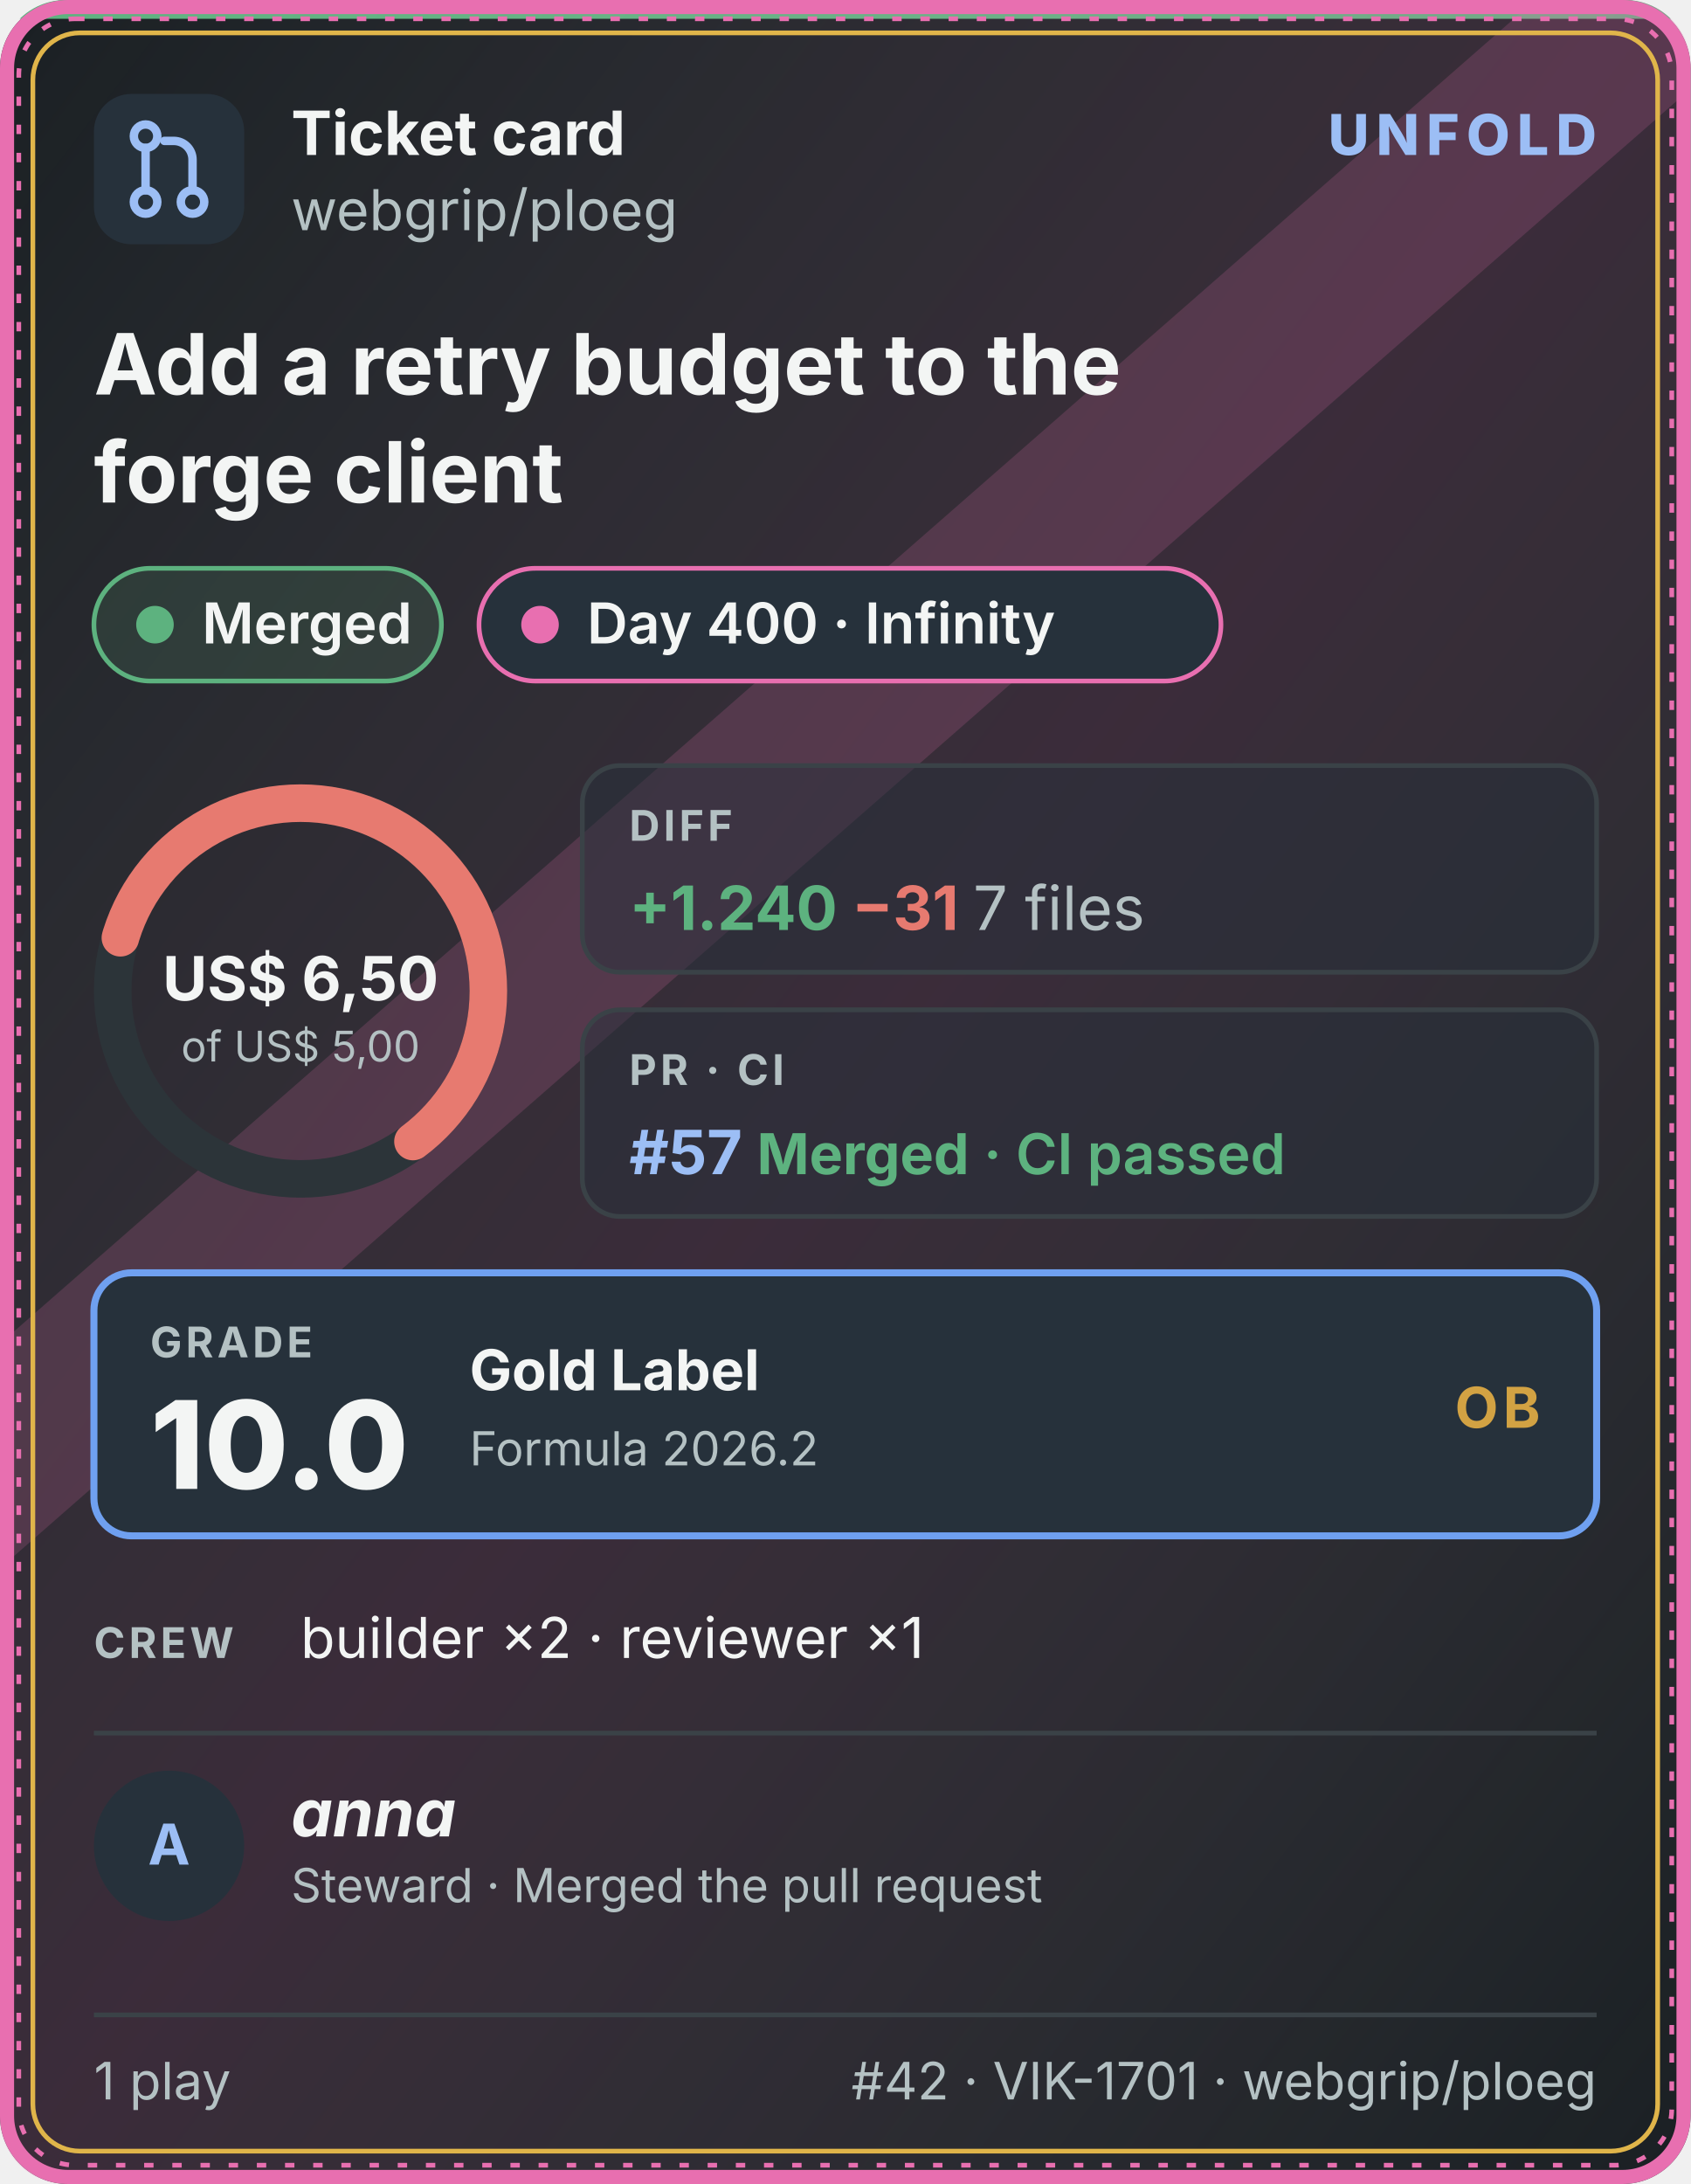
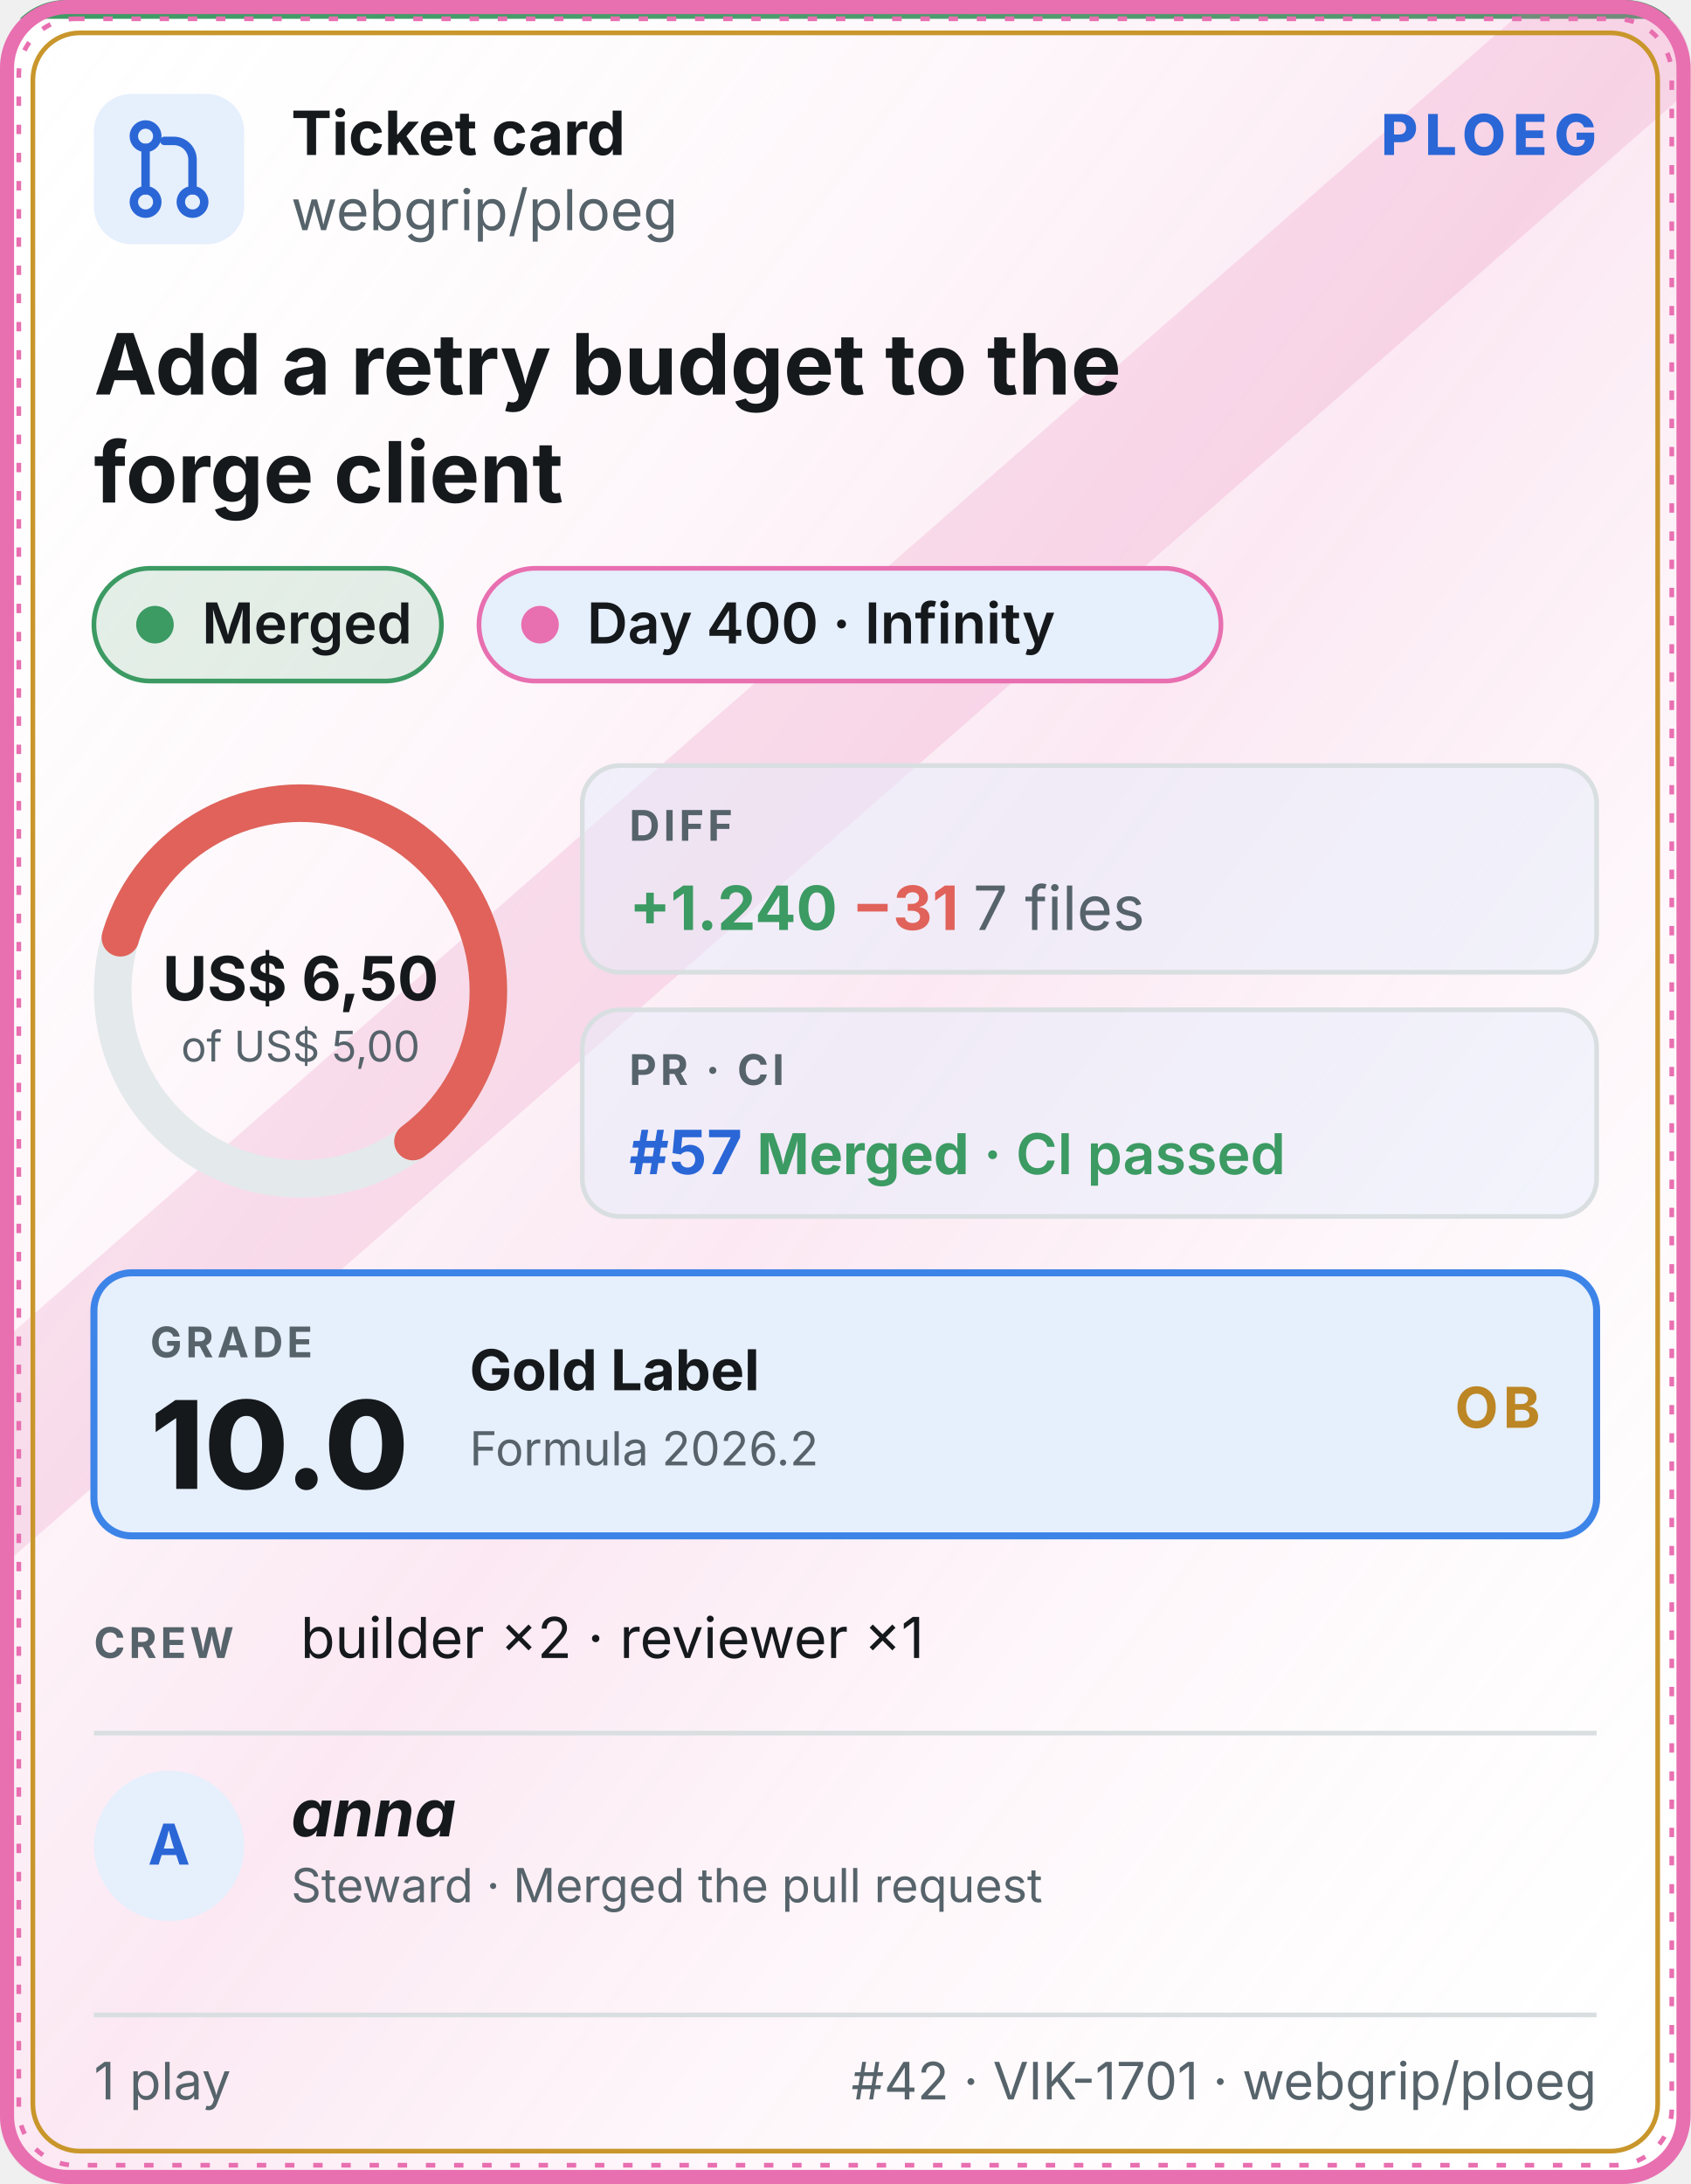
<svg xmlns="http://www.w3.org/2000/svg" width="360" height="465" viewBox="0 0 360 465" role="img" aria-labelledby="card-title card-desc">
  <defs>
    <clipPath id="card-clip">
      <rect x="0" y="0" width="360" height="465" rx="14" />
    </clipPath>
    <linearGradient id="card-sheen" x1="0" y1="0" x2="1" y2="1">
      <stop offset="0" stop-color="#FFFFFF" stop-opacity="0" />
      <stop offset="0.5" stop-color="#E86FB0" stop-opacity="0.16" />
      <stop offset="1" stop-color="#FFFFFF" stop-opacity="0" />
    </linearGradient>
  </defs>
  <g font-family="Inter, -apple-system, 'Segoe UI', Roboto, Helvetica, Arial, sans-serif">
-     <rect x="0.5" y="0.5" width="359" height="464" rx="14" fill="#1A1F23" stroke="#3A4247" />
+     <rect x="0.5" y="0.5" width="359" height="464" rx="14" fill="#FFFFFF" stroke="#D9DFE1" />
    <g clip-path="url(#card-clip)">
-       <rect x="0" y="0" width="360" height="4" fill="#5DB27F" />
+       <rect x="0" y="0" width="360" height="4" fill="#3C9A63" />
      <rect x="0" y="0" width="360" height="465" fill="url(#card-sheen)" />
      <path d="M-40 345 L400 -40" stroke="#E86FB0" stroke-opacity="0.18" stroke-width="36" />
    </g>
    <rect x="1.5" y="1.5" width="357" height="462" rx="13" fill="none" stroke="#E86FB0" stroke-width="3" data-finish="infinity" />
-     <rect x="7" y="7" width="346" height="451" rx="10" fill="none" stroke="#E0B54A" stroke-width="1" />
+     <rect x="7" y="7" width="346" height="451" rx="10" fill="none" stroke="#C9962B" stroke-width="1" />
    <rect x="4" y="4" width="352" height="457" rx="12" fill="none" stroke="#E86FB0" stroke-width="1" stroke-dasharray="2 4" />
-     <rect x="20" y="20" width="32" height="32" rx="8" fill="#26313B" />
-     <g fill="none" stroke="#9CBEF5" stroke-width="1.8" stroke-linecap="round">
+     <rect x="20" y="20" width="32" height="32" rx="8" fill="#E6EFFC" />
+     <g fill="none" stroke="#2A66D6" stroke-width="1.8" stroke-linecap="round">
      <circle cx="31" cy="29" r="2.5" />
      <circle cx="31" cy="43" r="2.5" />
      <circle cx="41" cy="43" r="2.5" />
      <path d="M31 31.5 V40.5 M41 40.5 V34 a4 4 0 0 0 -4 -4 H35" />
    </g>
-     <text x="62" y="33" font-size="13" font-weight="700" fill="#F3F5F4">Ticket card</text>
-     <text x="62" y="49" font-size="12" fill="#B4C1C3">webgrip/ploeg</text>
-     <text x="340" y="33" font-size="12" font-weight="800" letter-spacing="1.5" text-anchor="end" fill="#9CBEF5">UNFOLD</text>
-     <text x="20" y="84" font-size="18" font-weight="700" fill="#F3F5F4">Add a retry budget to the</text>
-     <text x="20" y="107" font-size="18" font-weight="700" fill="#F3F5F4">forge client</text>
-     <rect x="20" y="121" width="74" height="24" rx="12" fill="#5DB27F" fill-opacity="0.14" stroke="#5DB27F" />
-     <circle cx="33" cy="133" r="4" fill="#5DB27F" />
-     <text x="43" y="137" font-size="12" font-weight="600" fill="#F3F5F4">Merged</text>
-     <rect x="102" y="121" width="158" height="24" rx="12" fill="#26313B" stroke="#E86FB0" />
+     <text x="62" y="33" font-size="13" font-weight="700" fill="#15191C">Ticket card</text>
+     <text x="62" y="49" font-size="12" fill="#56636A">webgrip/ploeg</text>
+     <text x="340" y="33" font-size="12" font-weight="800" letter-spacing="1.5" text-anchor="end" fill="#2A66D6">PLOEG</text>
+     <text x="20" y="84" font-size="18" font-weight="700" fill="#15191C">Add a retry budget to the</text>
+     <text x="20" y="107" font-size="18" font-weight="700" fill="#15191C">forge client</text>
+     <rect x="20" y="121" width="74" height="24" rx="12" fill="#3C9A63" fill-opacity="0.14" stroke="#3C9A63" />
+     <circle cx="33" cy="133" r="4" fill="#3C9A63" />
+     <text x="43" y="137" font-size="12" font-weight="600" fill="#15191C">Merged</text>
+     <rect x="102" y="121" width="158" height="24" rx="12" fill="#E6EFFC" stroke="#E86FB0" />
    <circle cx="115" cy="133" r="4" fill="#E86FB0" />
-     <text x="125" y="137" font-size="12" font-weight="600" fill="#F3F5F4">Day 400 · Infinity</text>
-     <circle cx="64" cy="211" r="40" fill="none" stroke="#2C3439" stroke-width="8" />
-     <circle cx="64" cy="211" r="40" fill="none" stroke="#E77A70" stroke-width="8" stroke-linecap="round" pathLength="100" stroke-dasharray="100.0 100" transform="rotate(-90 64 211)" />
-     <text x="64" y="213" font-size="13" font-weight="700" text-anchor="middle" fill="#F3F5F4">US$ 6,50</text>
-     <text x="64" y="226" font-size="9" text-anchor="middle" fill="#B4C1C3">of US$ 5,00</text>
-     <rect x="124" y="163" width="216" height="44" rx="8" fill="#26313B" fill-opacity="0.5" stroke="#3A4247" />
-     <text x="134" y="179" font-size="9" font-weight="700" letter-spacing="0.8" fill="#B4C1C3">DIFF</text>
+     <text x="125" y="137" font-size="12" font-weight="600" fill="#15191C">Day 400 · Infinity</text>
+     <circle cx="64" cy="211" r="40" fill="none" stroke="#E4E9EB" stroke-width="8" />
+     <circle cx="64" cy="211" r="40" fill="none" stroke="#E0625A" stroke-width="8" stroke-linecap="round" pathLength="100" stroke-dasharray="100.0 100" transform="rotate(-90 64 211)" />
+     <text x="64" y="213" font-size="13" font-weight="700" text-anchor="middle" fill="#15191C">US$ 6,50</text>
+     <text x="64" y="226" font-size="9" text-anchor="middle" fill="#56636A">of US$ 5,00</text>
+     <rect x="124" y="163" width="216" height="44" rx="8" fill="#E6EFFC" fill-opacity="0.5" stroke="#D9DFE1" />
+     <text x="134" y="179" font-size="9" font-weight="700" letter-spacing="0.8" fill="#56636A">DIFF</text>
    <text x="134" y="198" font-size="13" font-weight="700">
-       <tspan fill="#5DB27F">+1.240</tspan>
-       <tspan fill="#E77A70">−31</tspan>
-       <tspan font-weight="400" fill="#B4C1C3">7 files</tspan>
+       <tspan fill="#3C9A63">+1.240</tspan>
+       <tspan fill="#E0625A">−31</tspan>
+       <tspan font-weight="400" fill="#56636A">7 files</tspan>
    </text>
-     <rect x="124" y="215" width="216" height="44" rx="8" fill="#26313B" fill-opacity="0.5" stroke="#3A4247" />
-     <text x="134" y="231" font-size="9" font-weight="700" letter-spacing="0.8" fill="#B4C1C3">PR · CI</text>
-     <text x="134" y="250" font-size="13" font-weight="700" fill="#9CBEF5">#57 <tspan font-size="12" fill="#5DB27F">Merged</tspan>
-       <tspan font-size="12" font-weight="600" fill="#5DB27F">· CI passed</tspan>
+     <rect x="124" y="215" width="216" height="44" rx="8" fill="#E6EFFC" fill-opacity="0.5" stroke="#D9DFE1" />
+     <text x="134" y="231" font-size="9" font-weight="700" letter-spacing="0.8" fill="#56636A">PR · CI</text>
+     <text x="134" y="250" font-size="13" font-weight="700" fill="#2A66D6">#57 <tspan font-size="12" fill="#3C9A63">Merged</tspan>
+       <tspan font-size="12" font-weight="600" fill="#3C9A63">· CI passed</tspan>
    </text>
-     <rect x="20" y="271" width="320" height="56" rx="8" fill="#26313B" stroke="#6FA0F0" stroke-width="1.5" data-slot="grade" />
-     <text x="32" y="289" font-size="9" font-weight="700" letter-spacing="0.8" fill="#B4C1C3">GRADE</text>
-     <text x="32" y="317" font-size="26" font-weight="800" fill="#F3F5F4">10.0</text>
-     <text x="100" y="296" font-size="12" font-weight="700" fill="#F3F5F4">Gold Label</text>
-     <text x="100" y="312" font-size="10" fill="#B4C1C3">Formula 2026.2</text>
-     <text x="328" y="304" font-size="12" font-weight="700" letter-spacing="1" text-anchor="end" fill="#D2A243">OB</text>
-     <text x="20" y="353" font-size="9" font-weight="700" letter-spacing="0.8" fill="#B4C1C3">CREW</text>
-     <text x="64" y="353" font-size="12" fill="#F3F5F4">builder ×2 · reviewer ×1</text>
-     <line x1="20" y1="369" x2="340" y2="369" stroke="#3A4247" />
-     <circle cx="36" cy="393" r="16" fill="#26313B" />
-     <text x="36" y="397" font-size="12" font-weight="700" text-anchor="middle" fill="#9CBEF5">A</text>
-     <text x="62" y="391" font-size="14" font-weight="700" font-style="italic" fill="#F3F5F4">anna</text>
-     <text x="62" y="405" font-size="10" fill="#B4C1C3">Steward · Merged the pull request</text>
-     <line x1="20" y1="429" x2="340" y2="429" stroke="#3A4247" />
-     <text x="20" y="447" font-size="11" fill="#B4C1C3">1 play</text>
-     <text x="340" y="447" font-size="11" text-anchor="end" fill="#B4C1C3">#42 · VIK-1701 · webgrip/ploeg</text>
+     <rect x="20" y="271" width="320" height="56" rx="8" fill="#E6EFFC" stroke="#3D84E8" stroke-width="1.5" data-slot="grade" />
+     <text x="32" y="289" font-size="9" font-weight="700" letter-spacing="0.8" fill="#56636A">GRADE</text>
+     <text x="32" y="317" font-size="26" font-weight="800" fill="#15191C">10.0</text>
+     <text x="100" y="296" font-size="12" font-weight="700" fill="#15191C">Gold Label</text>
+     <text x="100" y="312" font-size="10" fill="#56636A">Formula 2026.2</text>
+     <text x="328" y="304" font-size="12" font-weight="700" letter-spacing="1" text-anchor="end" fill="#BC8624">OB</text>
+     <text x="20" y="353" font-size="9" font-weight="700" letter-spacing="0.8" fill="#56636A">CREW</text>
+     <text x="64" y="353" font-size="12" fill="#15191C">builder ×2 · reviewer ×1</text>
+     <line x1="20" y1="369" x2="340" y2="369" stroke="#D9DFE1" />
+     <circle cx="36" cy="393" r="16" fill="#E6EFFC" />
+     <text x="36" y="397" font-size="12" font-weight="700" text-anchor="middle" fill="#2A66D6">A</text>
+     <text x="62" y="391" font-size="14" font-weight="700" font-style="italic" fill="#15191C">anna</text>
+     <text x="62" y="405" font-size="10" fill="#56636A">Steward · Merged the pull request</text>
+     <line x1="20" y1="429" x2="340" y2="429" stroke="#D9DFE1" />
+     <text x="20" y="447" font-size="11" fill="#56636A">1 play</text>
+     <text x="340" y="447" font-size="11" text-anchor="end" fill="#56636A">#42 · VIK-1701 · webgrip/ploeg</text>
  </g>
</svg>
